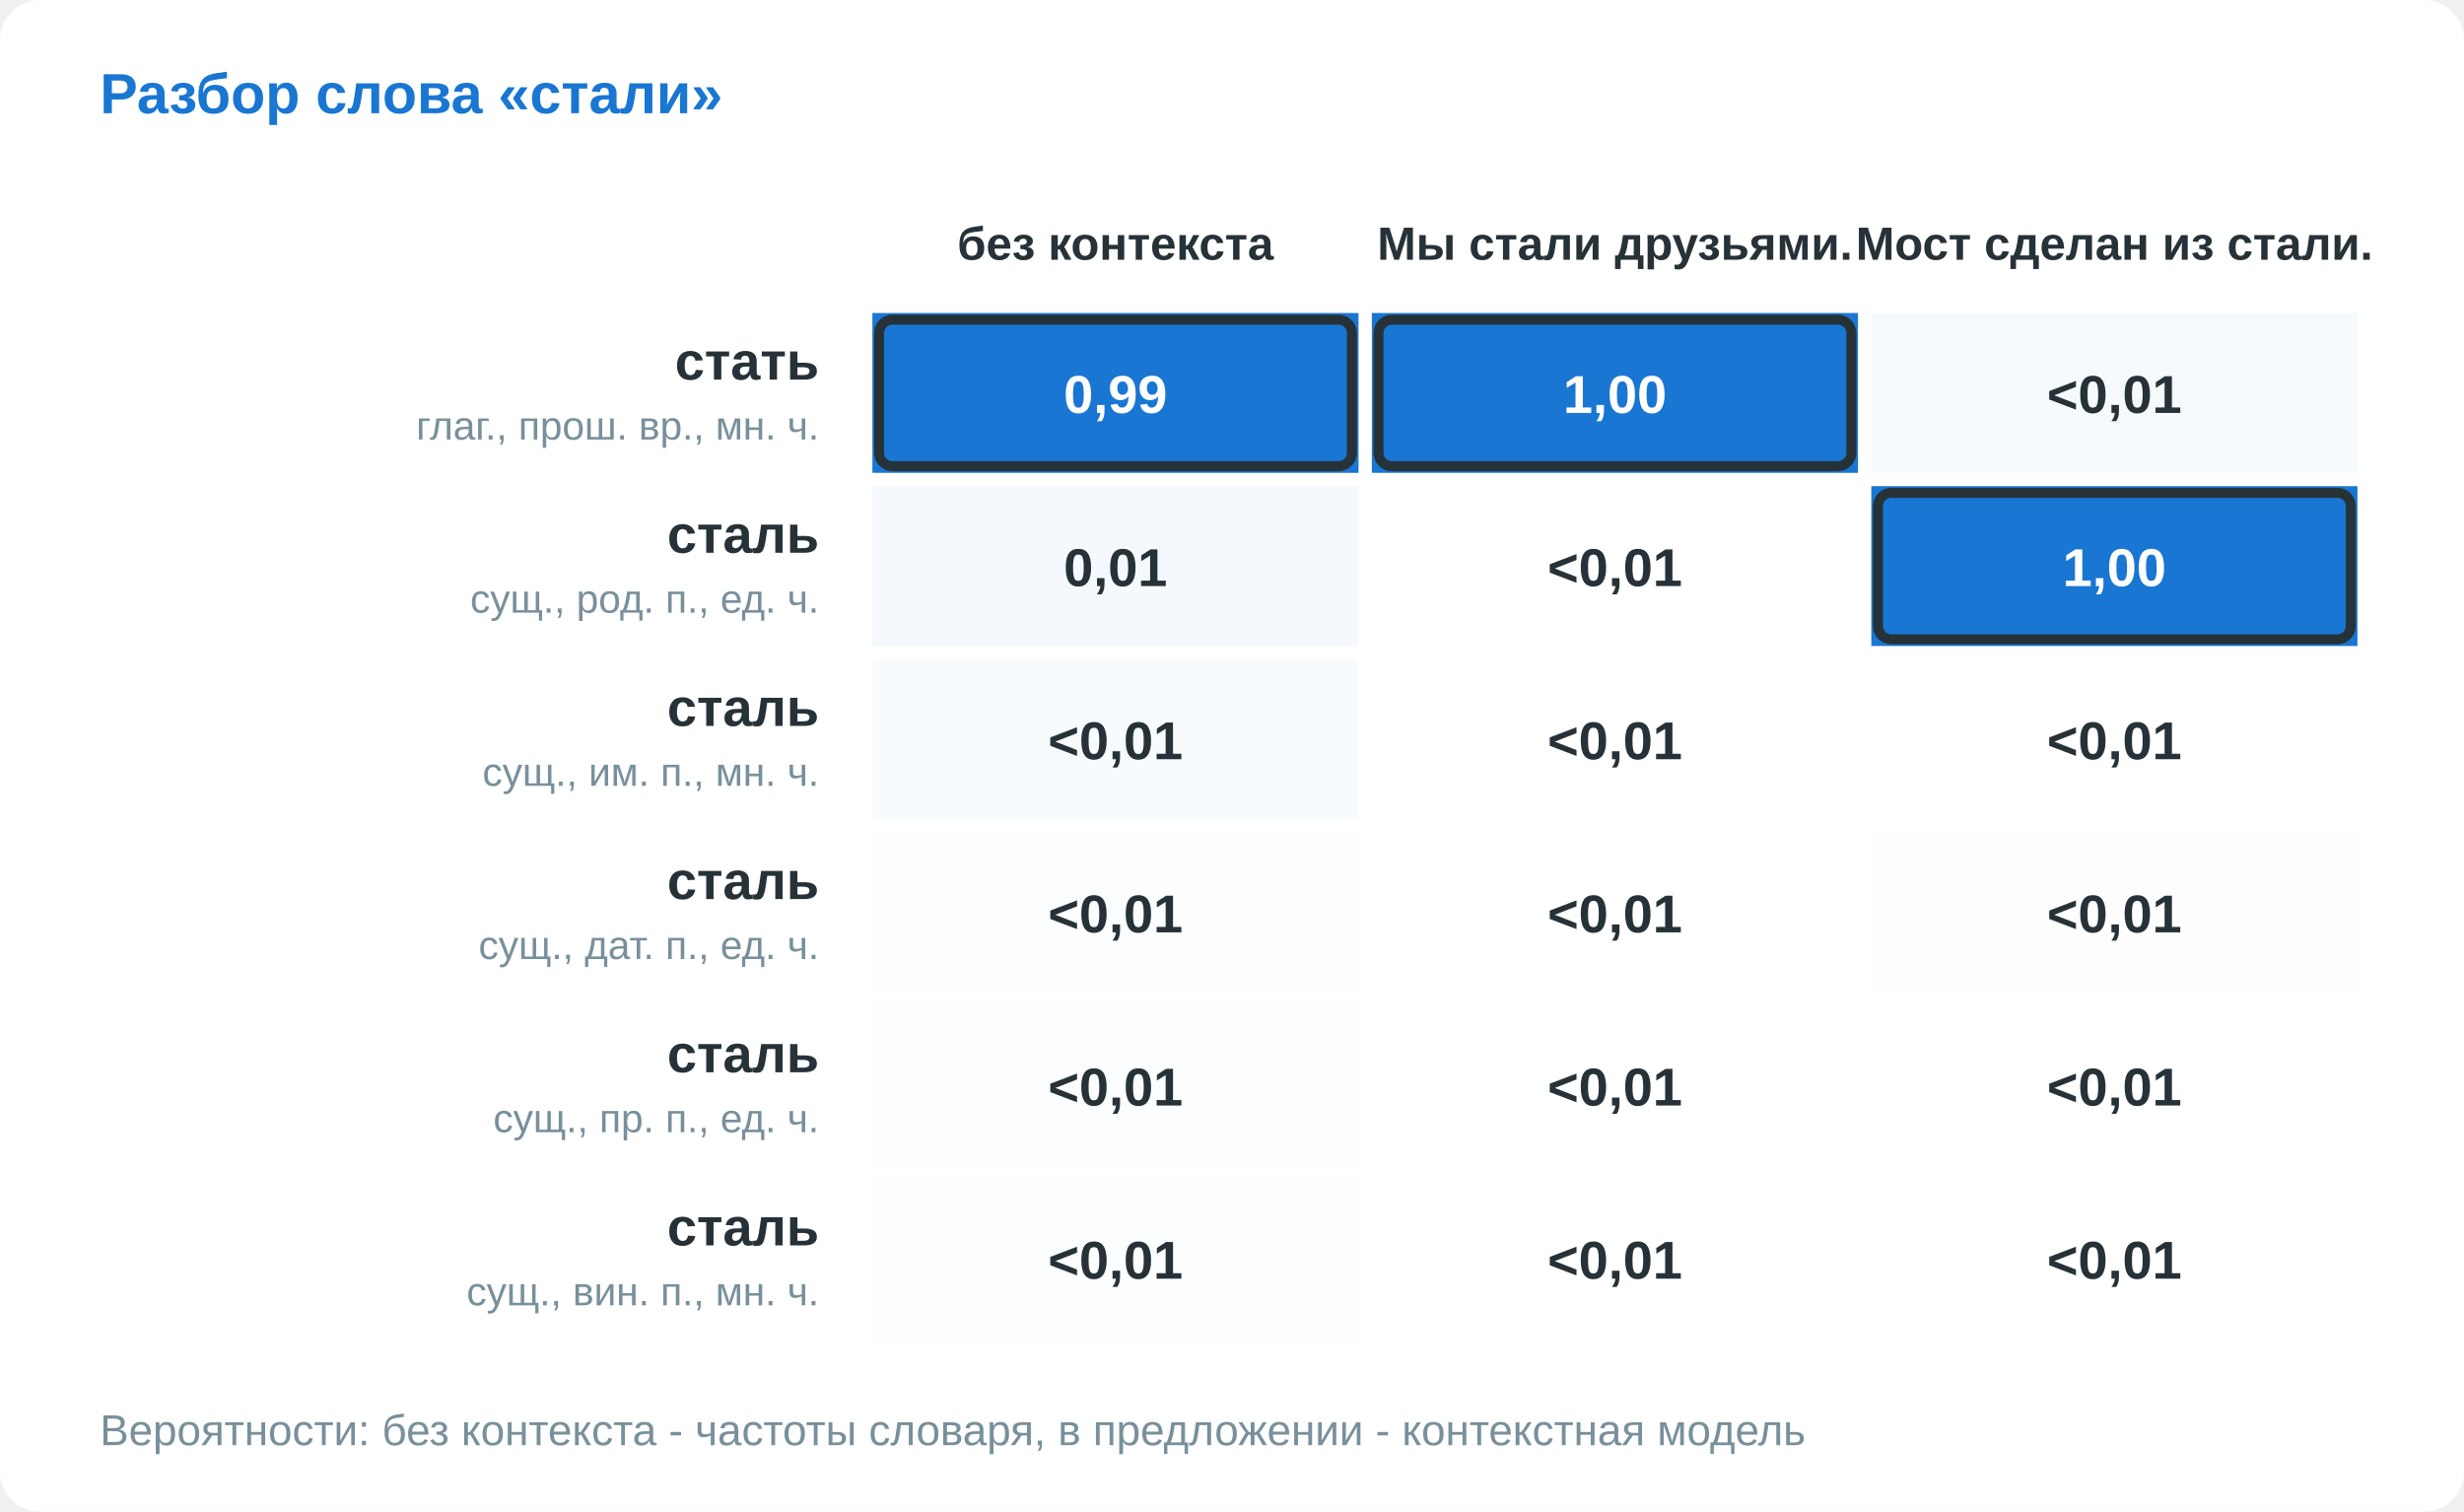
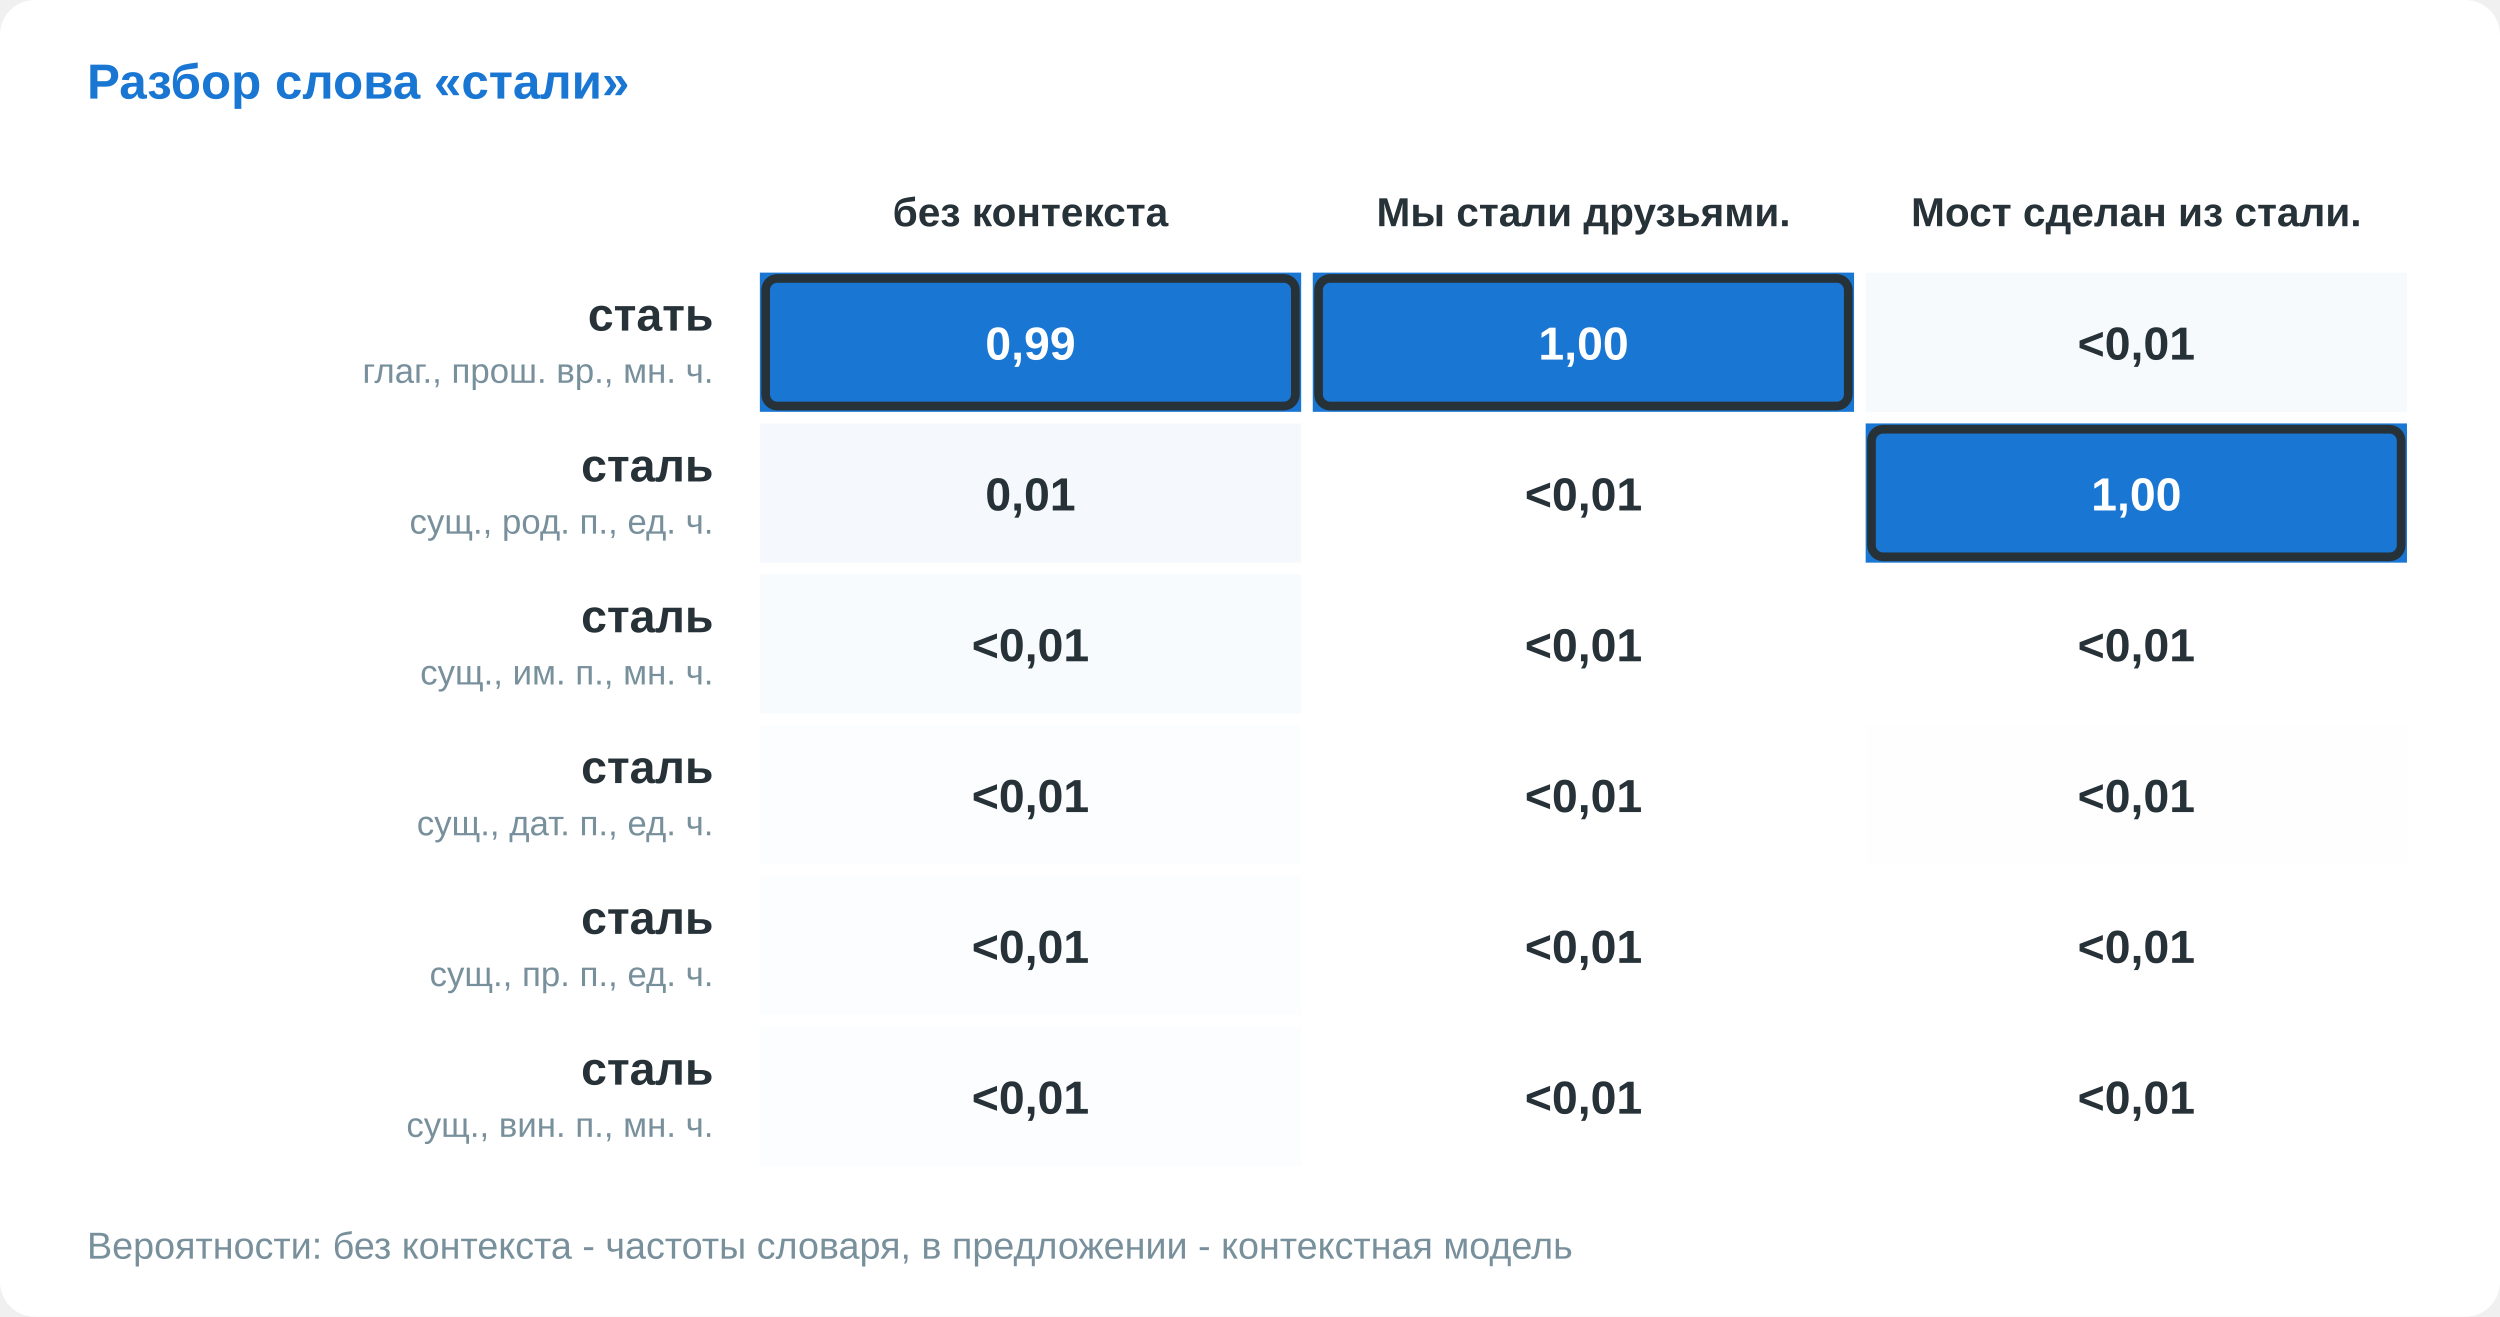
- <svg xmlns="http://www.w3.org/2000/svg" viewBox="0 0 740 454" width="740" height="454" font-family="PT Sans, Source Sans Pro, Arial, sans-serif" role="img">
-   <rect width="740" height="454" rx="12" fill="white" />
+ <svg xmlns="http://www.w3.org/2000/svg" viewBox="0 0 862 454" width="862" height="454" font-family="PT Sans, Source Sans Pro, Arial, sans-serif" role="img">
+   <rect width="862" height="454" rx="12" fill="white" />
  <text x="30.0" y="34.0" font-size="17" fill="#1976d2" font-weight="bold" text-anchor="start">Разбор слова «стали»</text>
-   <text x="335.0" y="78.0" font-size="14" fill="#263238" font-weight="bold" text-anchor="middle">без контекста</text>
-   <text x="485.0" y="78.0" font-size="14" fill="#263238" font-weight="bold" text-anchor="middle">Мы стали друзьями.</text>
-   <text x="635.0" y="78.0" font-size="14" fill="#263238" font-weight="bold" text-anchor="middle">Мост сделан из стали.</text>
+   <text x="355.3" y="78.0" font-size="14" fill="#263238" font-weight="bold" text-anchor="middle">без контекста</text>
+   <text x="546.0" y="78.0" font-size="14" fill="#263238" font-weight="bold" text-anchor="middle">Мы стали друзьями.</text>
+   <text x="736.6" y="78.0" font-size="14" fill="#263238" font-weight="bold" text-anchor="middle">Мост сделан из стали.</text>
  <text x="246.0" y="114.0" font-size="16" fill="#263238" font-weight="bold" text-anchor="end">стать</text>
  <text x="246.0" y="132.0" font-size="12" fill="#78909c" text-anchor="end">глаг., прош. вр., мн. ч.</text>
-   <rect x="262" y="94" width="146" height="48" fill="#1976d2" fill-opacity="0.993" />
-   <text x="335.0" y="124.0" font-size="16" fill="white" font-weight="bold" text-anchor="middle">0,99</text>
-   <rect x="264" y="96" width="142" height="44" fill="none" stroke="#263238" stroke-width="3" rx="4" />
-   <rect x="412" y="94" width="146" height="48" fill="#1976d2" fill-opacity="1.000" />
-   <text x="485.0" y="124.0" font-size="16" fill="white" font-weight="bold" text-anchor="middle">1,00</text>
-   <rect x="414" y="96" width="142" height="44" fill="none" stroke="#263238" stroke-width="3" rx="4" />
-   <rect x="562" y="94" width="146" height="48" fill="#1976d2" fill-opacity="0.037" />
-   <text x="635.0" y="124.0" font-size="16" fill="#263238" font-weight="bold" text-anchor="middle">&lt;0,01</text>
+   <rect x="262.0" y="94" width="186.64" height="48" fill="#1976d2" fill-opacity="0.993" />
+   <text x="355.3" y="124.0" font-size="16" fill="white" font-weight="bold" text-anchor="middle">0,99</text>
+   <rect x="264.0" y="96" width="182.64" height="44" fill="none" stroke="#263238" stroke-width="3" rx="4" />
+   <rect x="452.64" y="94" width="186.64" height="48" fill="#1976d2" fill-opacity="1.000" />
+   <text x="546.0" y="124.0" font-size="16" fill="white" font-weight="bold" text-anchor="middle">1,00</text>
+   <rect x="454.64" y="96" width="182.64" height="44" fill="none" stroke="#263238" stroke-width="3" rx="4" />
+   <rect x="643.28" y="94" width="186.64" height="48" fill="#1976d2" fill-opacity="0.037" />
+   <text x="736.6" y="124.0" font-size="16" fill="#263238" font-weight="bold" text-anchor="middle">&lt;0,01</text>
  <text x="246.0" y="166.0" font-size="16" fill="#263238" font-weight="bold" text-anchor="end">сталь</text>
  <text x="246.0" y="184.0" font-size="12" fill="#78909c" text-anchor="end">сущ., род. п., ед. ч.</text>
-   <rect x="262" y="146" width="146" height="48" fill="#1976d2" fill-opacity="0.044" />
-   <text x="335.0" y="176.0" font-size="16" fill="#263238" font-weight="bold" text-anchor="middle">0,01</text>
-   <rect x="412" y="146" width="146" height="48" fill="#1976d2" fill-opacity="0.001" />
-   <text x="485.0" y="176.0" font-size="16" fill="#263238" font-weight="bold" text-anchor="middle">&lt;0,01</text>
-   <rect x="562" y="146" width="146" height="48" fill="#1976d2" fill-opacity="0.997" />
-   <text x="635.0" y="176.0" font-size="16" fill="white" font-weight="bold" text-anchor="middle">1,00</text>
-   <rect x="564" y="148" width="142" height="44" fill="none" stroke="#263238" stroke-width="3" rx="4" />
+   <rect x="262.0" y="146" width="186.64" height="48" fill="#1976d2" fill-opacity="0.044" />
+   <text x="355.3" y="176.0" font-size="16" fill="#263238" font-weight="bold" text-anchor="middle">0,01</text>
+   <rect x="452.64" y="146" width="186.64" height="48" fill="#1976d2" fill-opacity="0.001" />
+   <text x="546.0" y="176.0" font-size="16" fill="#263238" font-weight="bold" text-anchor="middle">&lt;0,01</text>
+   <rect x="643.28" y="146" width="186.64" height="48" fill="#1976d2" fill-opacity="0.997" />
+   <text x="736.6" y="176.0" font-size="16" fill="white" font-weight="bold" text-anchor="middle">1,00</text>
+   <rect x="645.28" y="148" width="182.64" height="44" fill="none" stroke="#263238" stroke-width="3" rx="4" />
  <text x="246.0" y="218.0" font-size="16" fill="#263238" font-weight="bold" text-anchor="end">сталь</text>
  <text x="246.0" y="236.0" font-size="12" fill="#78909c" text-anchor="end">сущ., им. п., мн. ч.</text>
-   <rect x="262" y="198" width="146" height="48" fill="#1976d2" fill-opacity="0.029" />
-   <text x="335.0" y="228.0" font-size="16" fill="#263238" font-weight="bold" text-anchor="middle">&lt;0,01</text>
-   <rect x="412" y="198" width="146" height="48" fill="#1976d2" fill-opacity="0.001" />
-   <text x="485.0" y="228.0" font-size="16" fill="#263238" font-weight="bold" text-anchor="middle">&lt;0,01</text>
-   <rect x="562" y="198" width="146" height="48" fill="#1976d2" fill-opacity="0.000" />
-   <text x="635.0" y="228.0" font-size="16" fill="#263238" font-weight="bold" text-anchor="middle">&lt;0,01</text>
+   <rect x="262.0" y="198" width="186.64" height="48" fill="#1976d2" fill-opacity="0.029" />
+   <text x="355.3" y="228.0" font-size="16" fill="#263238" font-weight="bold" text-anchor="middle">&lt;0,01</text>
+   <rect x="452.64" y="198" width="186.64" height="48" fill="#1976d2" fill-opacity="0.001" />
+   <text x="546.0" y="228.0" font-size="16" fill="#263238" font-weight="bold" text-anchor="middle">&lt;0,01</text>
+   <rect x="643.28" y="198" width="186.64" height="48" fill="#1976d2" fill-opacity="0.000" />
+   <text x="736.6" y="228.0" font-size="16" fill="#263238" font-weight="bold" text-anchor="middle">&lt;0,01</text>
  <text x="246.0" y="270.0" font-size="16" fill="#263238" font-weight="bold" text-anchor="end">сталь</text>
  <text x="246.0" y="288.0" font-size="12" fill="#78909c" text-anchor="end">сущ., дат. п., ед. ч.</text>
-   <rect x="262" y="250" width="146" height="48" fill="#1976d2" fill-opacity="0.019" />
-   <text x="335.0" y="280.0" font-size="16" fill="#263238" font-weight="bold" text-anchor="middle">&lt;0,01</text>
-   <rect x="412" y="250" width="146" height="48" fill="#1976d2" fill-opacity="0.000" />
-   <text x="485.0" y="280.0" font-size="16" fill="#263238" font-weight="bold" text-anchor="middle">&lt;0,01</text>
-   <rect x="562" y="250" width="146" height="48" fill="#1976d2" fill-opacity="0.005" />
-   <text x="635.0" y="280.0" font-size="16" fill="#263238" font-weight="bold" text-anchor="middle">&lt;0,01</text>
+   <rect x="262.0" y="250" width="186.64" height="48" fill="#1976d2" fill-opacity="0.019" />
+   <text x="355.3" y="280.0" font-size="16" fill="#263238" font-weight="bold" text-anchor="middle">&lt;0,01</text>
+   <rect x="452.64" y="250" width="186.64" height="48" fill="#1976d2" fill-opacity="0.000" />
+   <text x="546.0" y="280.0" font-size="16" fill="#263238" font-weight="bold" text-anchor="middle">&lt;0,01</text>
+   <rect x="643.28" y="250" width="186.64" height="48" fill="#1976d2" fill-opacity="0.005" />
+   <text x="736.6" y="280.0" font-size="16" fill="#263238" font-weight="bold" text-anchor="middle">&lt;0,01</text>
  <text x="246.0" y="322.0" font-size="16" fill="#263238" font-weight="bold" text-anchor="end">сталь</text>
  <text x="246.0" y="340.0" font-size="12" fill="#78909c" text-anchor="end">сущ., пр. п., ед. ч.</text>
-   <rect x="262" y="302" width="146" height="48" fill="#1976d2" fill-opacity="0.019" />
-   <text x="335.0" y="332.0" font-size="16" fill="#263238" font-weight="bold" text-anchor="middle">&lt;0,01</text>
-   <rect x="412" y="302" width="146" height="48" fill="#1976d2" fill-opacity="0.000" />
-   <text x="485.0" y="332.0" font-size="16" fill="#263238" font-weight="bold" text-anchor="middle">&lt;0,01</text>
-   <rect x="562" y="302" width="146" height="48" fill="#1976d2" fill-opacity="0.000" />
-   <text x="635.0" y="332.0" font-size="16" fill="#263238" font-weight="bold" text-anchor="middle">&lt;0,01</text>
+   <rect x="262.0" y="302" width="186.64" height="48" fill="#1976d2" fill-opacity="0.019" />
+   <text x="355.3" y="332.0" font-size="16" fill="#263238" font-weight="bold" text-anchor="middle">&lt;0,01</text>
+   <rect x="452.64" y="302" width="186.64" height="48" fill="#1976d2" fill-opacity="0.000" />
+   <text x="546.0" y="332.0" font-size="16" fill="#263238" font-weight="bold" text-anchor="middle">&lt;0,01</text>
+   <rect x="643.28" y="302" width="186.64" height="48" fill="#1976d2" fill-opacity="0.000" />
+   <text x="736.6" y="332.0" font-size="16" fill="#263238" font-weight="bold" text-anchor="middle">&lt;0,01</text>
  <text x="246.0" y="374.0" font-size="16" fill="#263238" font-weight="bold" text-anchor="end">сталь</text>
  <text x="246.0" y="392.0" font-size="12" fill="#78909c" text-anchor="end">сущ., вин. п., мн. ч.</text>
-   <rect x="262" y="354" width="146" height="48" fill="#1976d2" fill-opacity="0.019" />
-   <text x="335.0" y="384.0" font-size="16" fill="#263238" font-weight="bold" text-anchor="middle">&lt;0,01</text>
-   <rect x="412" y="354" width="146" height="48" fill="#1976d2" fill-opacity="0.000" />
-   <text x="485.0" y="384.0" font-size="16" fill="#263238" font-weight="bold" text-anchor="middle">&lt;0,01</text>
-   <rect x="562" y="354" width="146" height="48" fill="#1976d2" fill-opacity="0.000" />
-   <text x="635.0" y="384.0" font-size="16" fill="#263238" font-weight="bold" text-anchor="middle">&lt;0,01</text>
+   <rect x="262.0" y="354" width="186.64" height="48" fill="#1976d2" fill-opacity="0.019" />
+   <text x="355.3" y="384.0" font-size="16" fill="#263238" font-weight="bold" text-anchor="middle">&lt;0,01</text>
+   <rect x="452.64" y="354" width="186.64" height="48" fill="#1976d2" fill-opacity="0.000" />
+   <text x="546.0" y="384.0" font-size="16" fill="#263238" font-weight="bold" text-anchor="middle">&lt;0,01</text>
+   <rect x="643.28" y="354" width="186.64" height="48" fill="#1976d2" fill-opacity="0.000" />
+   <text x="736.6" y="384.0" font-size="16" fill="#263238" font-weight="bold" text-anchor="middle">&lt;0,01</text>
  <text x="30.0" y="434.0" font-size="13" fill="#78909c" text-anchor="start">Вероятности: без контекста - частоты словаря, в предложении - контекстная модель</text>
</svg>
